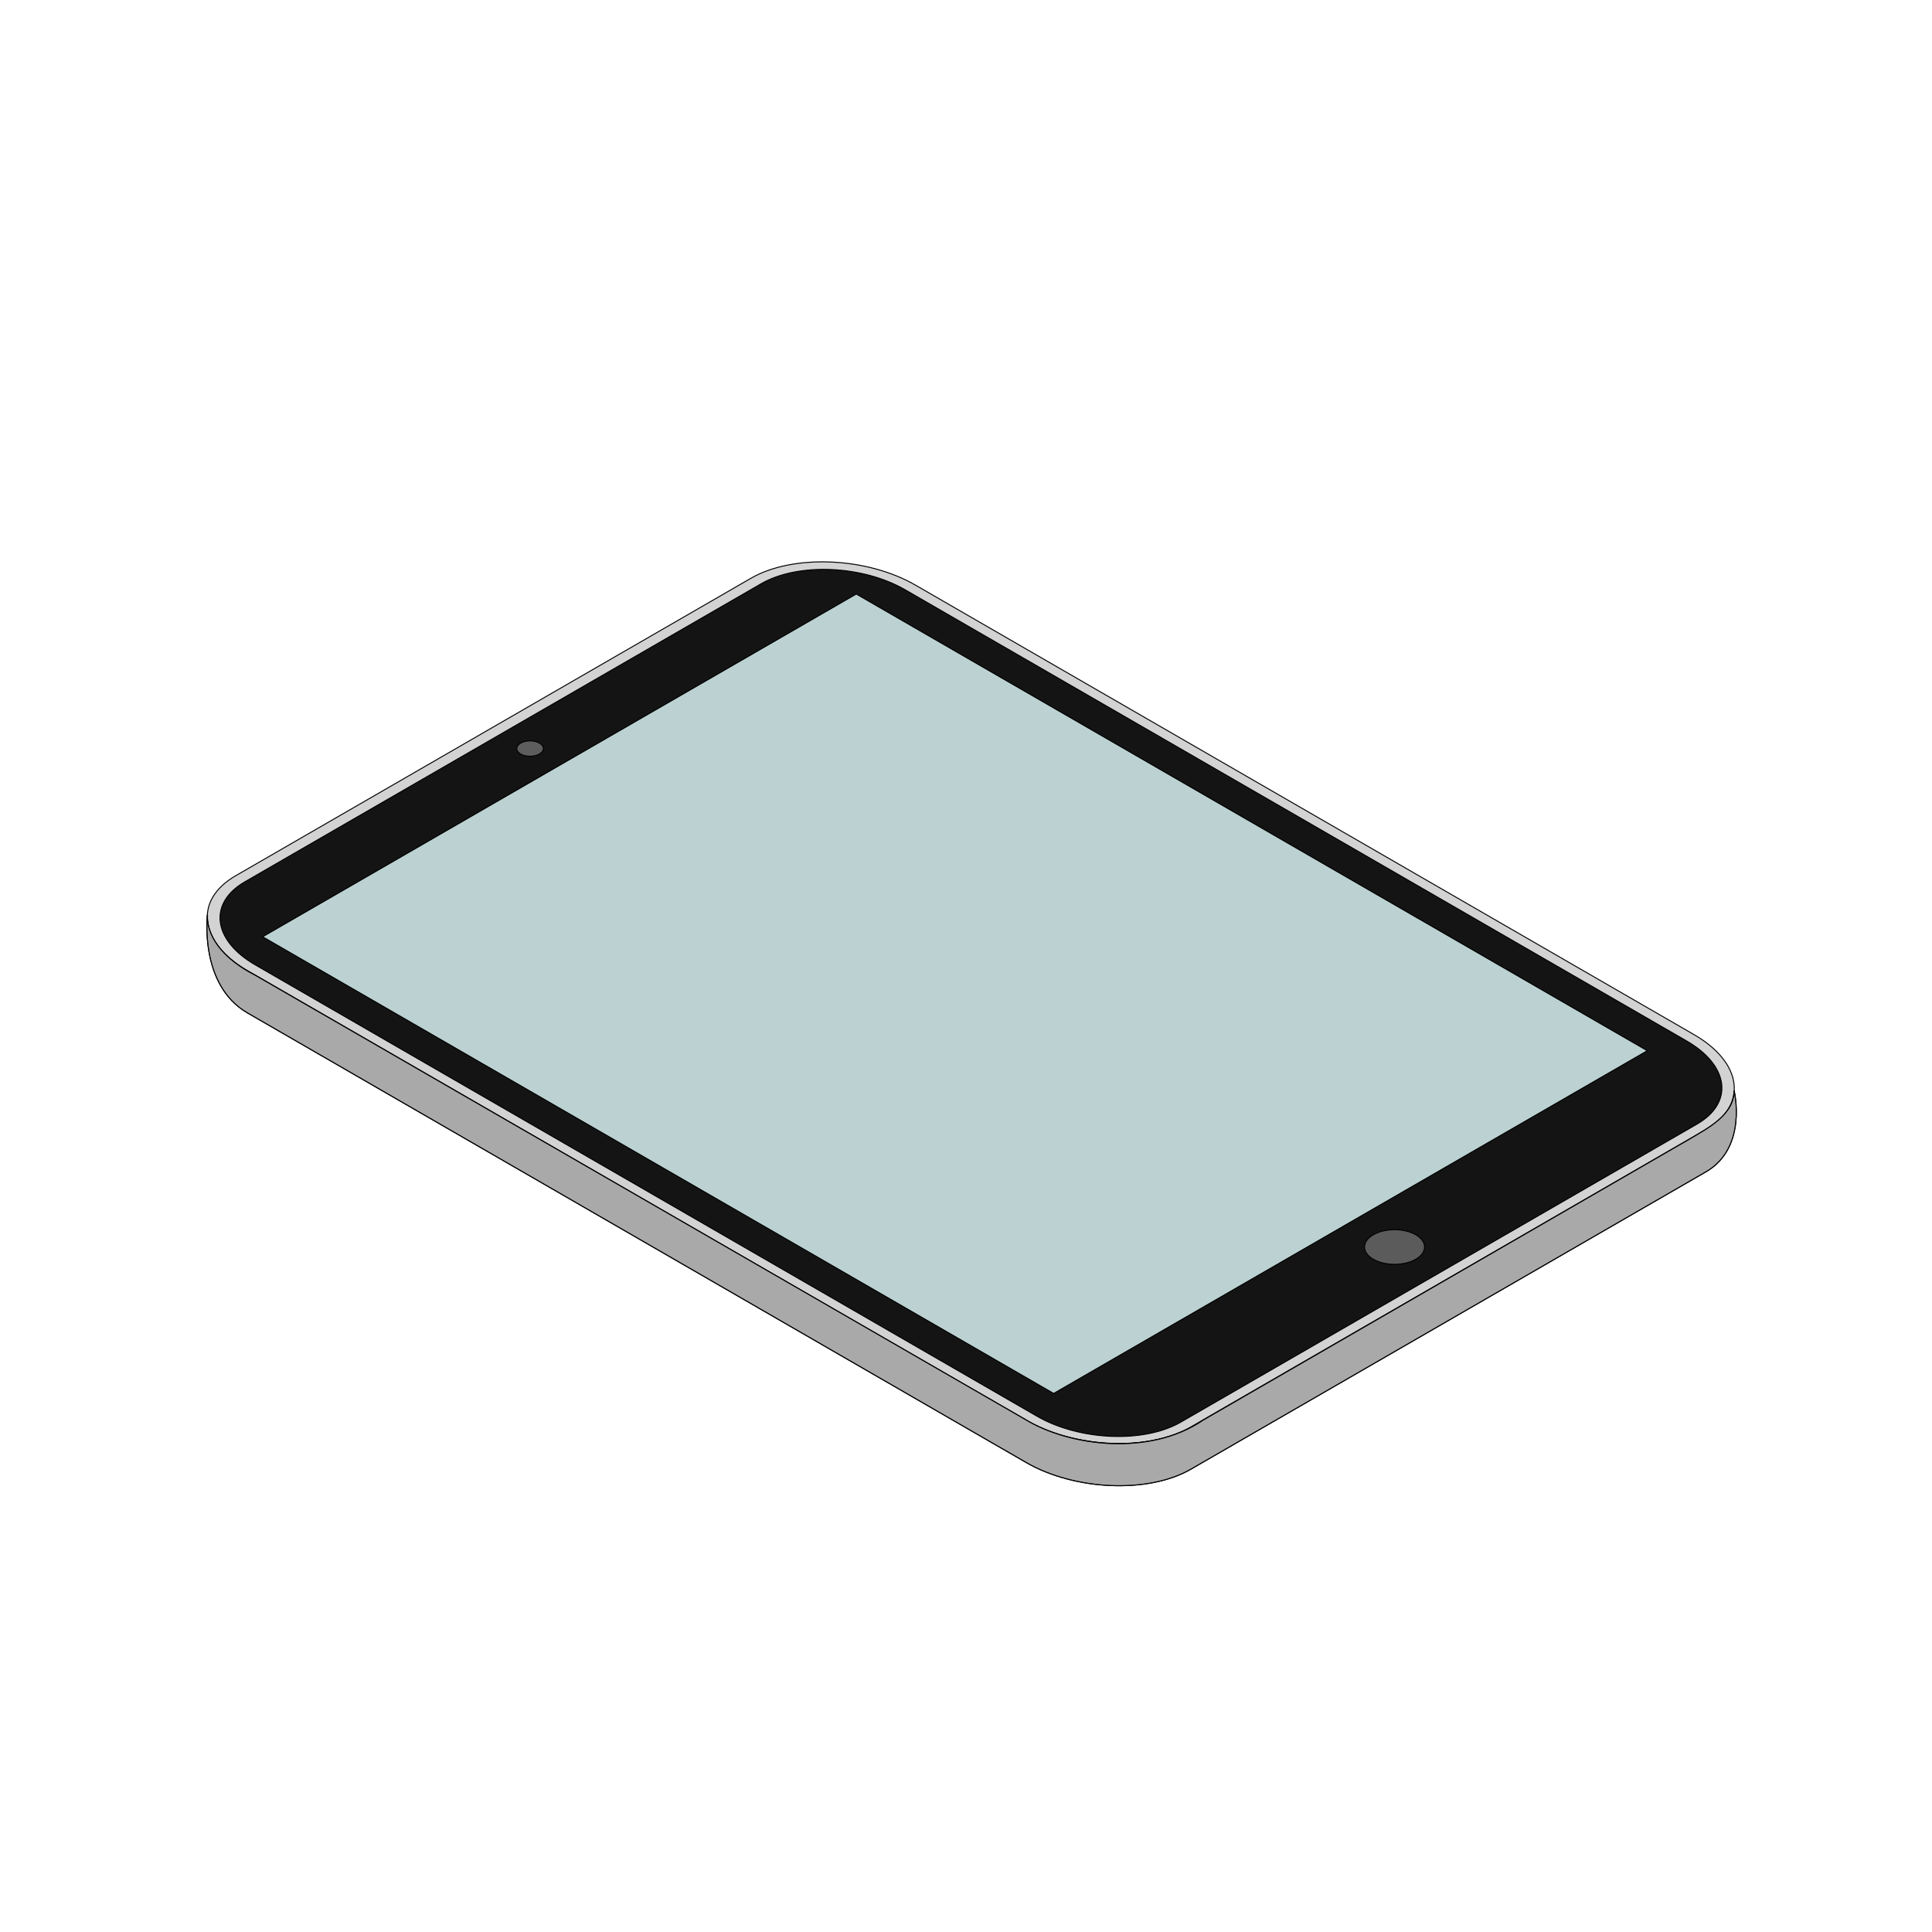
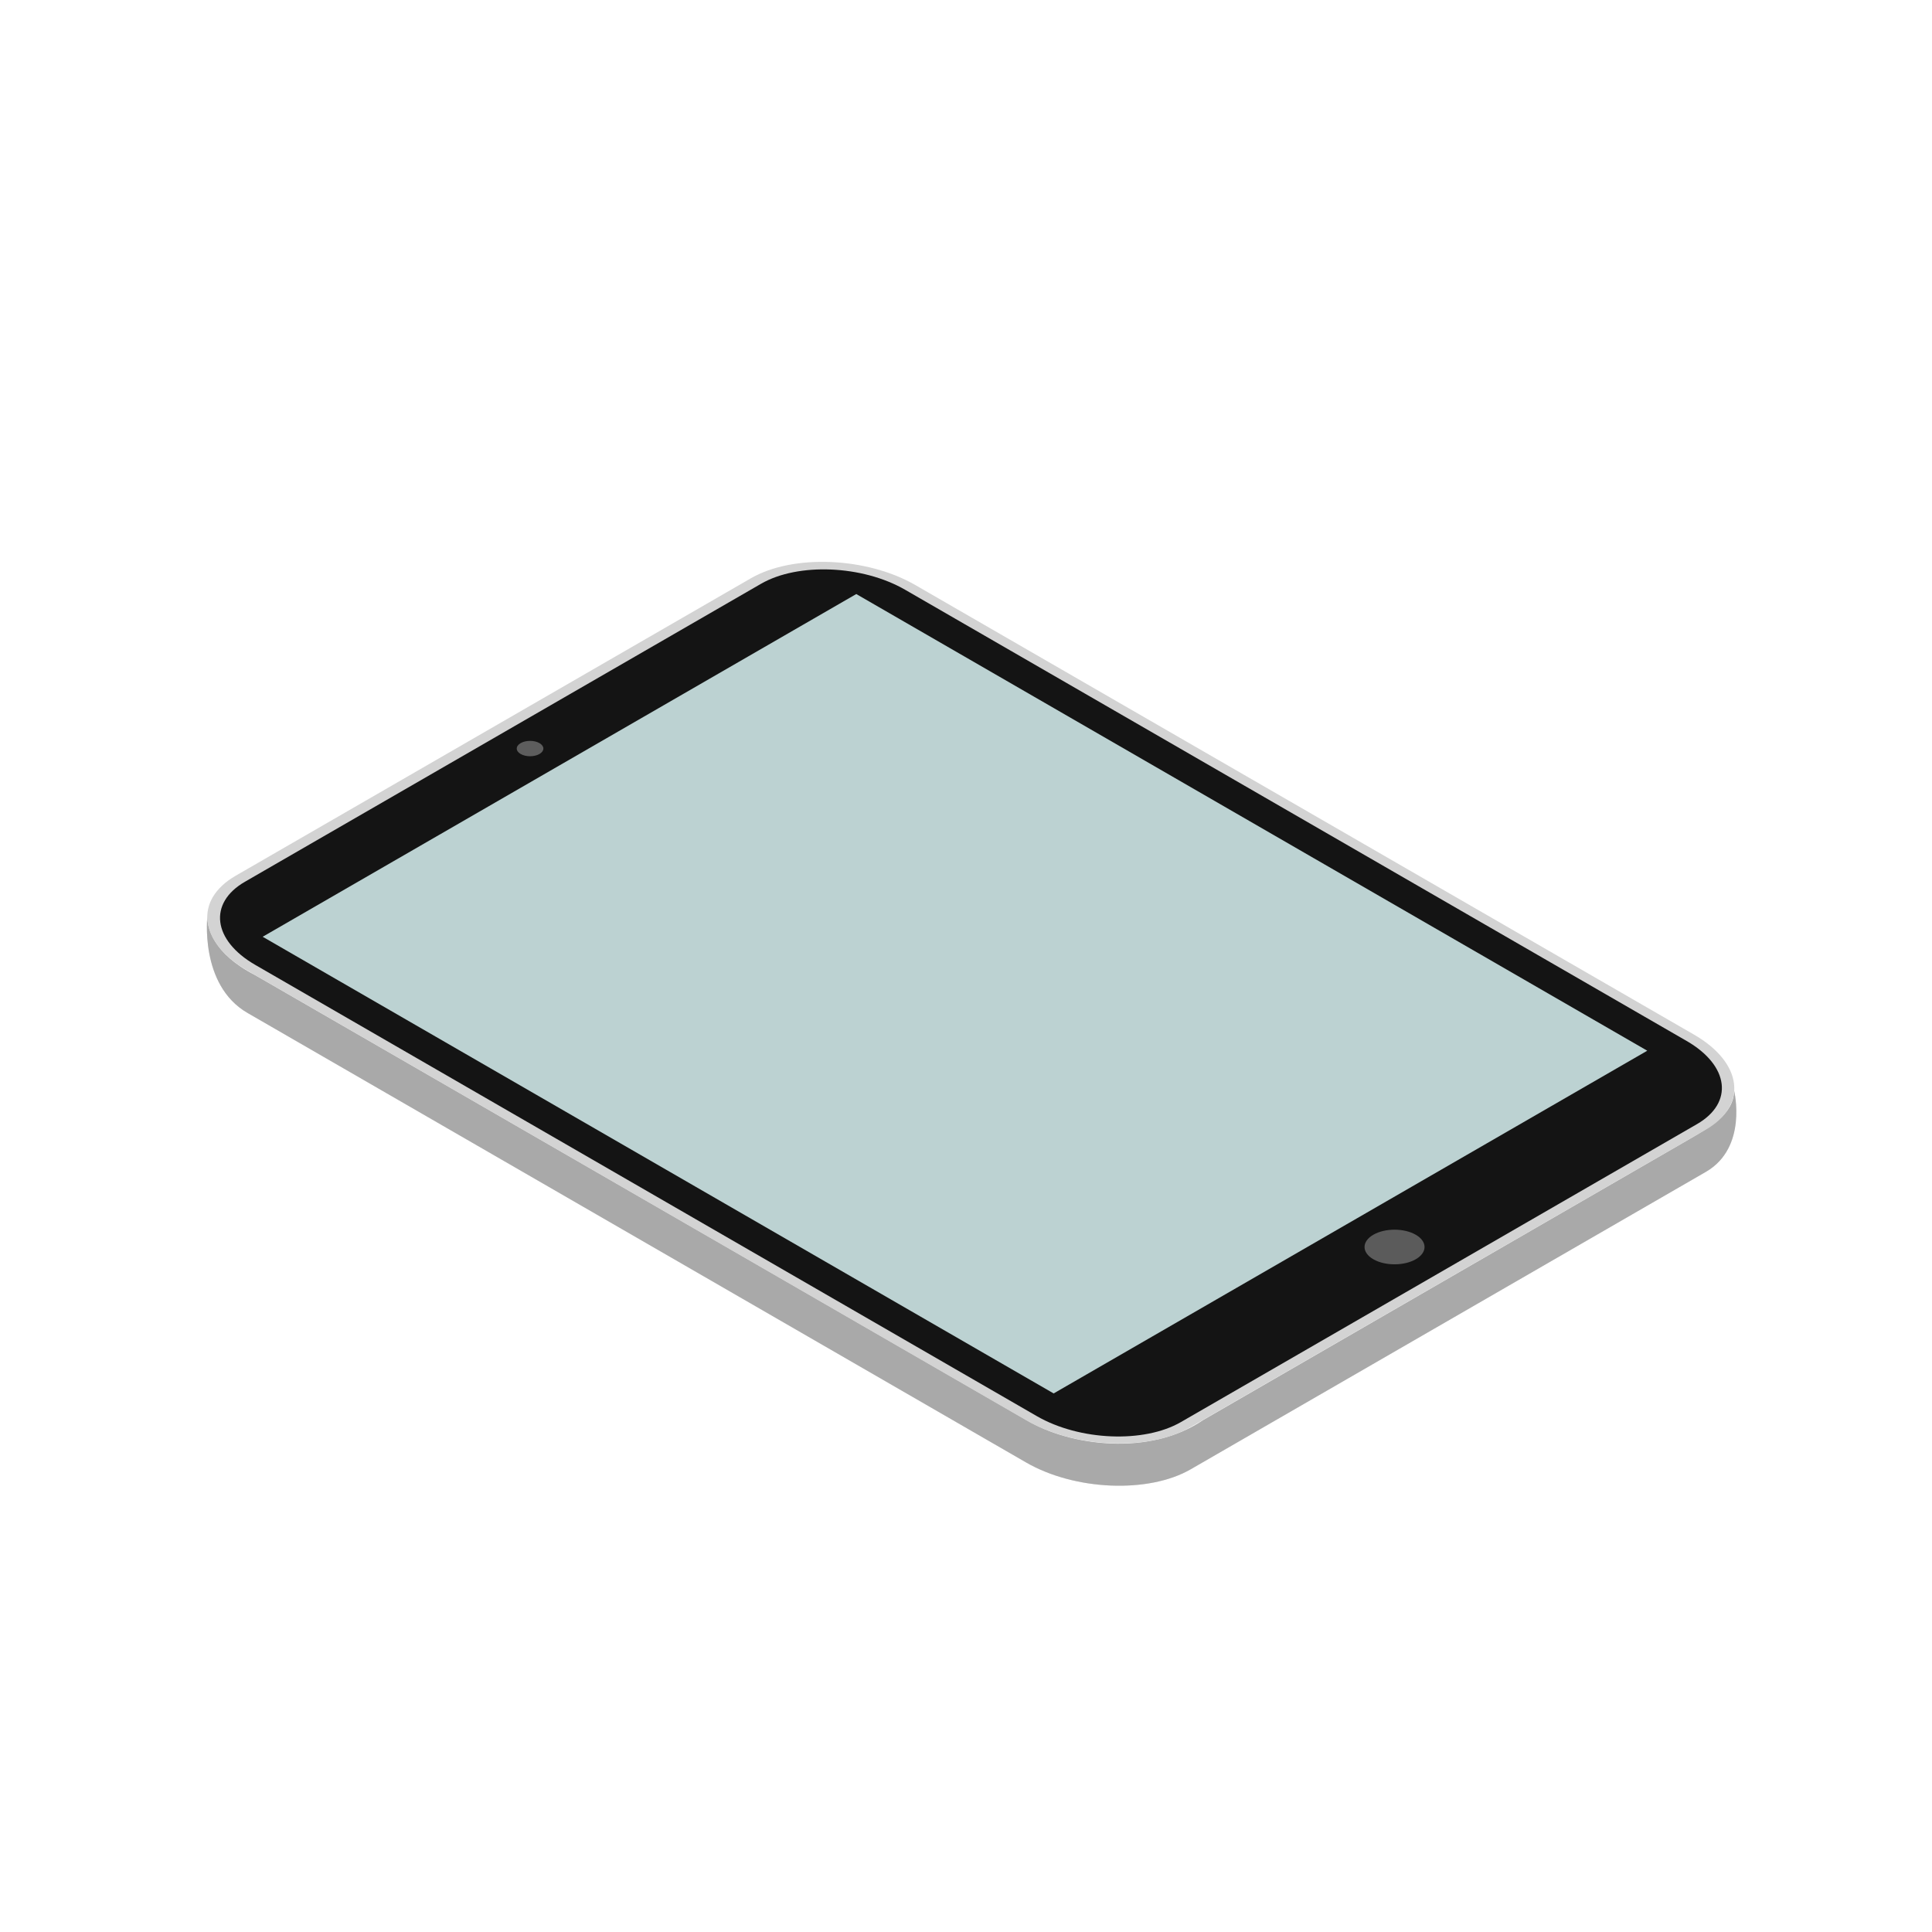
- <svg xmlns="http://www.w3.org/2000/svg" width="100%" height="100%" viewBox="0 0 200 200" version="1.1" xml:space="preserve" style="fill-rule:evenodd;clip-rule:evenodd;stroke-linecap:round;stroke-linejoin:round;stroke-miterlimit:1.5;">
+ <svg xmlns="http://www.w3.org/2000/svg" width="100%" height="100%" viewBox="0 0 200 200" version="1.1" xml:space="preserve" style="fill-rule:evenodd;clip-rule:evenodd;stroke-linejoin:round;stroke-miterlimit:2;">
  <g>
-     <path d="M94.765,60.569c-5.038,-2.909 -12.671,-3.225 -17.034,-0.706l-53.328,30.789c-4.364,2.519 -3.816,6.926 1.223,9.835l80.599,46.534c5.039,2.909 12.671,3.225 17.035,0.706l53.328,-30.789c4.363,-2.519 3.815,-6.926 -1.223,-9.835l-80.6,-46.534Z" style="fill:#d3d3d3;stroke:#000;stroke-width:0.1px;" />
-     <path d="M124.551,147.006c-5.542,3.786 -13.859,2.698 -18.362,-0.035l-79.809,-46.041c-4.3,-2.21 -4.989,-4.888 -4.902,-6.216c-0,0 -0.891,7.239 4.148,10.148l80.599,46.534c5.039,2.909 12.671,3.225 17.035,0.706l53.328,-30.789c4.363,-2.519 2.933,-8.382 2.933,-8.382c-0.063,2.481 -2.61,3.797 -4.654,5.004l-50.316,29.071Z" style="fill:#d3d3d3;stroke:#000;stroke-width:0.1px;" />
-     <path d="M124.551,147.006c-5.542,3.786 -13.859,2.698 -18.362,-0.035l-79.809,-46.041c-4.3,-2.21 -4.989,-4.888 -4.902,-6.216c-0,0 -0.891,7.239 4.148,10.148l80.599,46.534c5.039,2.909 12.671,3.225 17.035,0.706l53.328,-30.789c4.363,-2.519 2.933,-8.382 2.933,-8.382c-0.063,2.481 -2.61,3.797 -4.654,5.004l-50.316,29.071Z" style="fill:#848484;fill-opacity:0.53;stroke:#000;stroke-width:0.1px;" />
-     <path d="M93.692,61.048c-4.409,-2.545 -11.087,-2.822 -14.905,-0.618l-53.433,30.85c-3.818,2.204 -3.338,6.06 1.07,8.605l80.911,46.714c4.409,2.545 11.087,2.822 14.905,0.618l53.433,-30.85c3.818,-2.204 3.338,-6.06 -1.07,-8.605l-80.911,-46.714Z" style="fill:#141414;stroke:#000;stroke-width:0.1px;" />
-     <path d="M53.898,76.928c0.538,-0.311 1.411,-0.311 1.948,-0c0.538,0.31 0.538,0.815 0,1.125c-0.537,0.311 -1.41,0.311 -1.948,0c-0.538,-0.31 -0.538,-0.815 -0,-1.125Z" style="fill:#a9a9a9;fill-opacity:0.49;stroke:#000;stroke-width:0.1px;" />
-     <path d="M88.641,61.495l-61.449,35.478l81.882,47.275l61.45,-35.478l-81.883,-47.275Z" style="fill:#bcd2d2;stroke:#000;stroke-width:0.1px;" />
-     <path d="M142.166,127.821c1.212,-0.7 3.18,-0.7 4.393,0c1.212,0.7 1.212,1.836 -0,2.536c-1.213,0.7 -3.181,0.7 -4.393,0c-1.212,-0.7 -1.212,-1.836 0,-2.536Z" style="fill:#a9a9a9;fill-opacity:0.48;stroke:#000;stroke-width:0.1px;" />
+     <path d="M124.551,147.006c-5.542,3.786 -13.859,2.698 -18.362,-0.035l-79.809,-46.041c-4.3,-2.21 -4.989,-4.888 -4.902,-6.216c-0,0 -0.891,7.239 4.148,10.148l80.599,46.534c5.039,2.909 12.671,3.225 17.035,0.706l53.328,-30.789c4.363,-2.519 2.933,-8.382 2.933,-8.382c-0.063,2.481 -2.61,3.797 -4.654,5.004l-50.316,29.071Z" style="fill:#d3d3d3;" />
+     <path d="M124.551,147.006c-5.542,3.786 -13.859,2.698 -18.362,-0.035l-79.809,-46.041c-4.3,-2.21 -4.989,-4.888 -4.902,-6.216c-0,0 -0.891,7.239 4.148,10.148l80.599,46.534c5.039,2.909 12.671,3.225 17.035,0.706l53.328,-30.789c4.363,-2.519 2.933,-8.382 2.933,-8.382c-0.063,2.481 -2.61,3.797 -4.654,5.004l-50.316,29.071Z" style="fill:#848484;fill-opacity:0.53;" />
+     <path d="M94.765,60.569c-5.038,-2.909 -12.671,-3.225 -17.034,-0.706l-53.328,30.789c-4.364,2.519 -3.816,6.926 1.223,9.835l80.599,46.534c5.039,2.909 12.671,3.225 17.035,0.706l53.328,-30.789c4.363,-2.519 3.815,-6.926 -1.223,-9.835l-80.6,-46.534Z" style="fill:#d3d3d3;" />
+     <path d="M93.692,61.048c-4.409,-2.545 -11.087,-2.822 -14.905,-0.618l-53.433,30.85c-3.818,2.204 -3.338,6.06 1.07,8.605l80.911,46.714c4.409,2.545 11.087,2.822 14.905,0.618l53.433,-30.85c3.818,-2.204 3.338,-6.06 -1.07,-8.605l-80.911,-46.714Z" style="fill:#141414;" />
+     <path d="M53.898,76.928c0.538,-0.311 1.411,-0.311 1.948,-0c0.538,0.31 0.538,0.815 0,1.125c-0.537,0.311 -1.41,0.311 -1.948,0c-0.538,-0.31 -0.538,-0.815 -0,-1.125Z" style="fill:#a9a9a9;fill-opacity:0.49;" />
+     <path d="M88.641,61.495l-61.449,35.478l81.882,47.275l61.45,-35.478l-81.883,-47.275Z" style="fill:#bcd2d2;" />
+     <path d="M142.166,127.821c1.212,-0.7 3.18,-0.7 4.393,0c1.212,0.7 1.212,1.836 -0,2.536c-1.213,0.7 -3.181,0.7 -4.393,0c-1.212,-0.7 -1.212,-1.836 0,-2.536Z" style="fill:#a9a9a9;fill-opacity:0.48;" />
  </g>
</svg>
